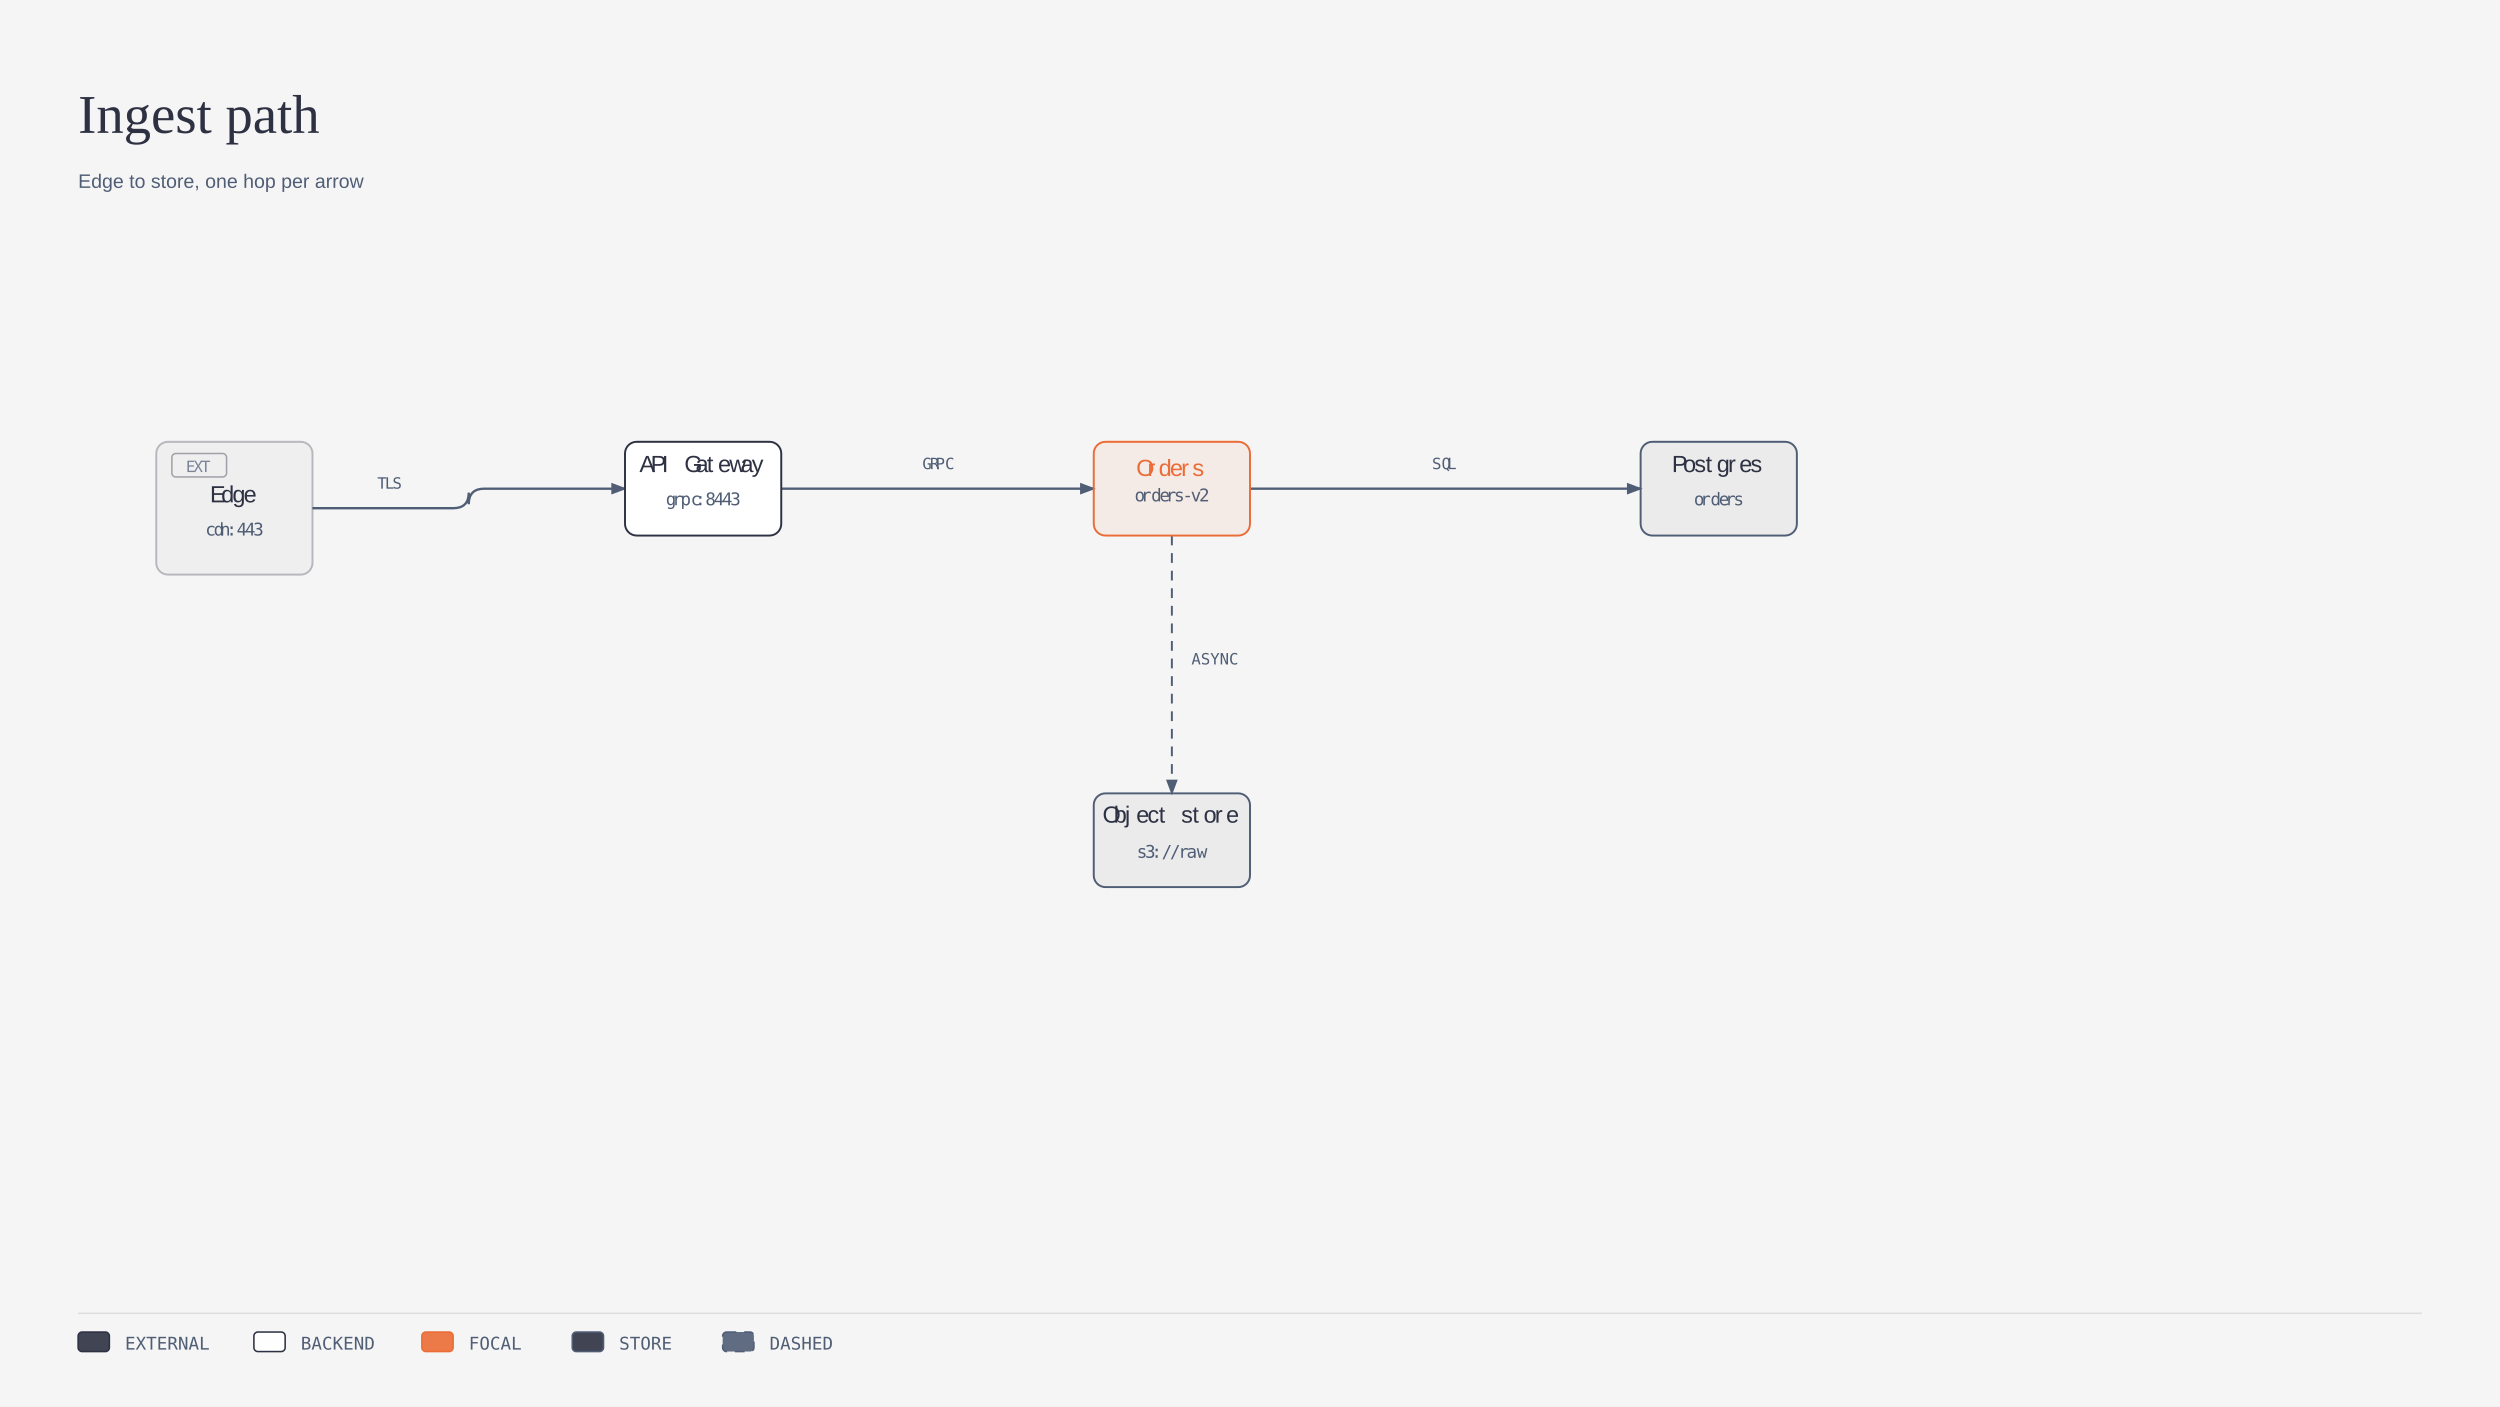
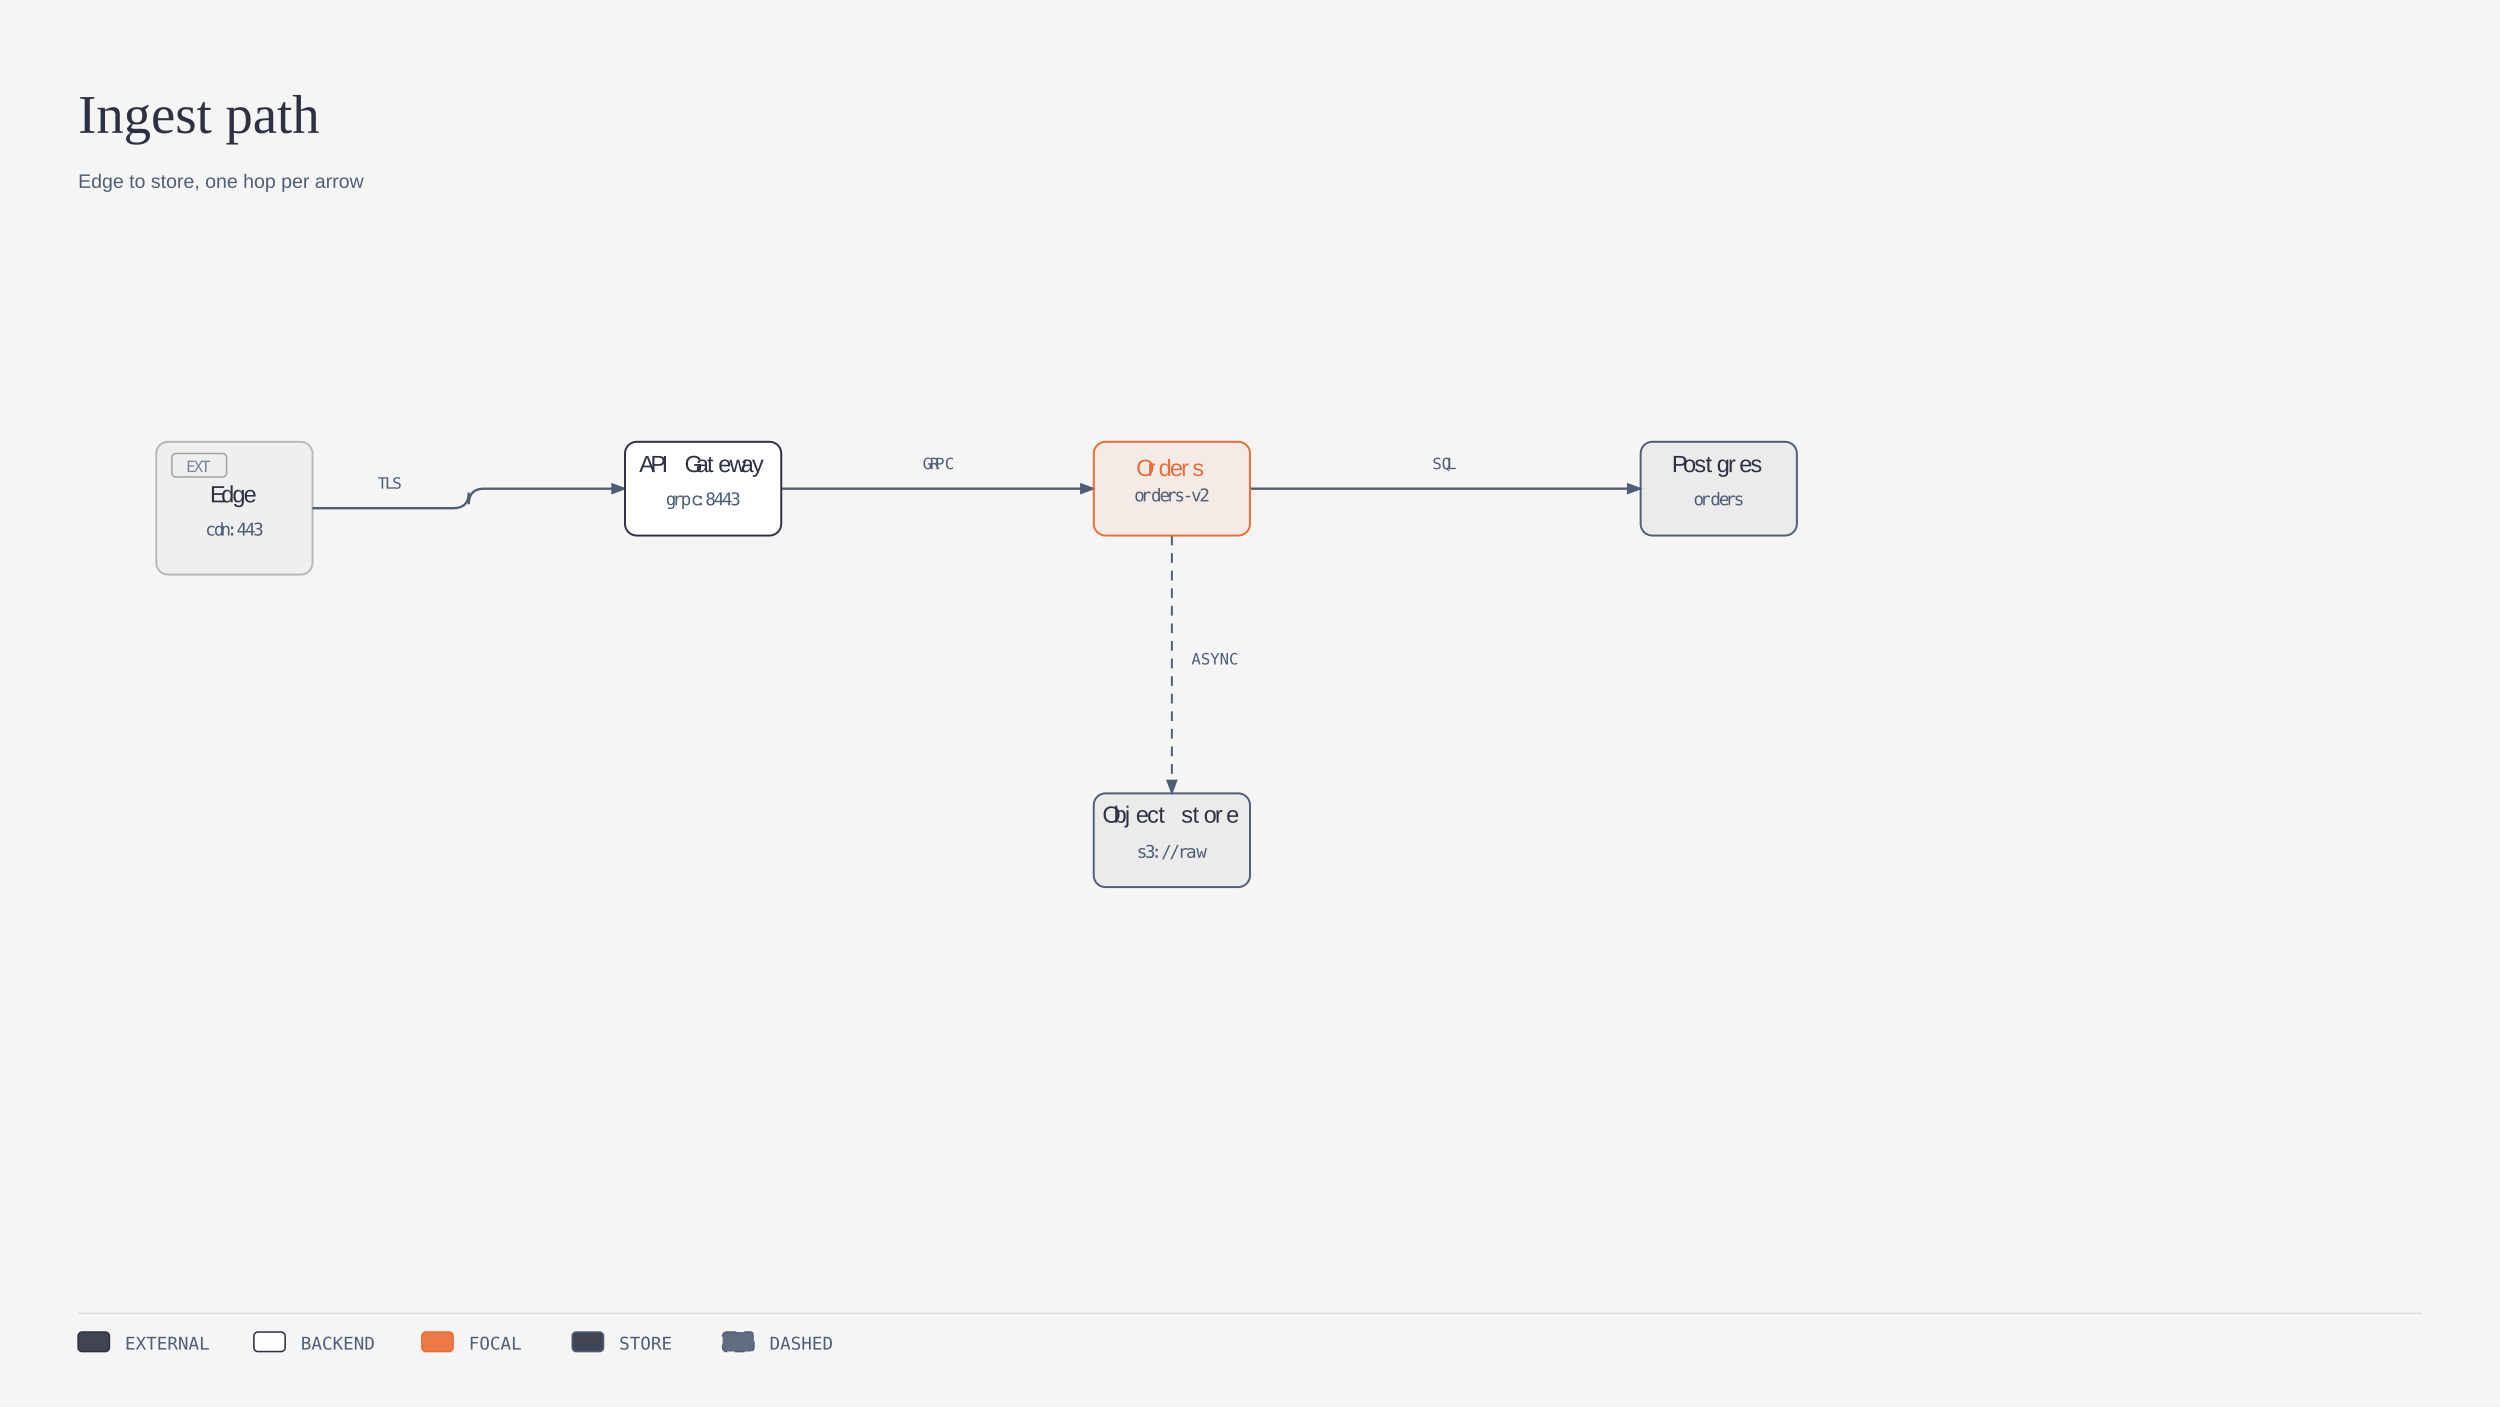
<svg xmlns="http://www.w3.org/2000/svg" data-width="1280" data-height="720" data-fps="30" data-duration="1" data-composition-id="architecture.nf" width="1280" height="720">
  <rect id="bg" width="1280" height="720" fill="#f5f5f5" />
  <g id="edge:edge-&gt;gw">
    <path d="M 160.00,260.20 L 232.00,260.20 Q 240.00,260.20 240.00,252.20 L 240.00,258.20 Q 240.00,250.20 248.00,250.20 L 320.00,250.20" fill="none" stroke="#4f5d75" stroke-width="1.2" />
    <polygon points="321.00,250.20 313.00,253.20 313.00,247.20" fill="#4f5d75" />
  </g>
  <g id="edge:gw-&gt;orders">
    <path d="M 400.00,250.20 L 560.00,250.20" fill="none" stroke="#4f5d75" stroke-width="1.2" />
    <polygon points="561.00,250.20 553.00,253.20 553.00,247.20" fill="#4f5d75" />
  </g>
  <g id="edge:orders-&gt;db">
    <path d="M 640.00,250.20 L 840.00,250.20" fill="none" stroke="#4f5d75" stroke-width="1.2" />
    <polygon points="841.00,250.20 833.00,253.20 833.00,247.20" fill="#4f5d75" />
  </g>
  <g id="edge:orders-&gt;lake">
    <path d="M 600.00,274.20 L 600.00,406.20" fill="none" stroke="#4f5d75" stroke-width="1" stroke-dasharray="5,4" />
    <polygon points="600.00,407.20 597.00,399.20 603.00,399.20" fill="#4f5d75" />
  </g>
  <g id="node:edge">
    <rect x="80" y="226.2" width="80" height="68" fill="#2d3142" fill-opacity="0.03" stroke="#2d3142" stroke-width="1" stroke-opacity="0.3" rx="6" />
    <rect x="88" y="232.2" width="28" height="12" fill="none" stroke="#2d3142" stroke-width="0.8" stroke-opacity="0.4" rx="2" />
    <text x="107.5" y="257.2" font-family="Arial, 'DejaVu Sans', sans-serif" font-size="12" fill="#2d3142" xml:space="preserve">E</text>
    <text x="113.25" y="257.2" font-family="Arial, 'DejaVu Sans', sans-serif" font-size="12" fill="#2d3142" xml:space="preserve">d</text>
    <text x="119" y="257.2" font-family="Arial, 'DejaVu Sans', sans-serif" font-size="12" fill="#2d3142" xml:space="preserve">g</text>
    <text x="124.75" y="257.2" font-family="Arial, 'DejaVu Sans', sans-serif" font-size="12" fill="#2d3142" xml:space="preserve">e</text>
    <text x="105.12" y="274.2" font-family="'Sarasa Mono SC', monospace" font-size="9" fill="#4f5d75" xml:space="preserve">c</text>
-     <text x="109.38" y="274.2" font-family="'Sarasa Mono SC', monospace" font-size="9" fill="#4f5d75" xml:space="preserve">d</text>
-     <text x="112.62" y="274.2" font-family="'Sarasa Mono SC', monospace" font-size="9" fill="#4f5d75" xml:space="preserve">n</text>
-     <text x="115.88" y="274.2" font-family="'Sarasa Mono SC', monospace" font-size="9" fill="#4f5d75" xml:space="preserve">:</text>
+     <text x="109.5" y="274.2" font-family="'Sarasa Mono SC', monospace" font-size="9" fill="#4f5d75" xml:space="preserve">d</text>
+     <text x="112.88" y="274.2" font-family="'Sarasa Mono SC', monospace" font-size="9" fill="#4f5d75" xml:space="preserve">n</text>
+     <text x="116.12" y="274.2" font-family="'Sarasa Mono SC', monospace" font-size="9" fill="#4f5d75" xml:space="preserve">:</text>
    <text x="121.12" y="274.2" font-family="'Sarasa Mono SC', monospace" font-size="9" fill="#4f5d75" xml:space="preserve">4</text>
    <text x="125.38" y="274.2" font-family="'Sarasa Mono SC', monospace" font-size="9" fill="#4f5d75" xml:space="preserve">4</text>
    <text x="129.62" y="274.2" font-family="'Sarasa Mono SC', monospace" font-size="9" fill="#4f5d75" xml:space="preserve">3</text>
-     <text x="95.19" y="241.7" font-family="'Sarasa Mono SC', monospace" font-size="8" fill="#7a8399" xml:space="preserve">E</text>
-     <text x="99.06" y="241.7" font-family="'Sarasa Mono SC', monospace" font-size="8" fill="#7a8399" xml:space="preserve">X</text>
+     <text x="95.31" y="241.7" font-family="'Sarasa Mono SC', monospace" font-size="8" fill="#7a8399" xml:space="preserve">E</text>
+     <text x="99.19" y="241.7" font-family="'Sarasa Mono SC', monospace" font-size="8" fill="#7a8399" xml:space="preserve">X</text>
    <text x="102.94" y="241.7" font-family="'Sarasa Mono SC', monospace" font-size="8" fill="#7a8399" xml:space="preserve">T</text>
  </g>
  <g id="node:gw">
    <rect x="320" y="226.2" width="80" height="48" fill="#ffffff" stroke="#2d3142" stroke-width="1" rx="6" />
-     <text x="327.38" y="241.7" font-family="Arial, 'DejaVu Sans', sans-serif" font-size="12" fill="#2d3142" xml:space="preserve">A</text>
-     <text x="333.12" y="241.7" font-family="Arial, 'DejaVu Sans', sans-serif" font-size="12" fill="#2d3142" xml:space="preserve">P</text>
-     <text x="338.88" y="241.7" font-family="Arial, 'DejaVu Sans', sans-serif" font-size="12" fill="#2d3142" xml:space="preserve">I</text>
-     <text x="345.62" y="241.7" font-family="Arial, 'DejaVu Sans', sans-serif" font-size="12" fill="#2d3142" xml:space="preserve"> </text>
-     <text x="350.38" y="241.7" font-family="Arial, 'DejaVu Sans', sans-serif" font-size="12" fill="#2d3142" xml:space="preserve">G</text>
-     <text x="356.12" y="241.7" font-family="Arial, 'DejaVu Sans', sans-serif" font-size="12" fill="#2d3142" xml:space="preserve">a</text>
-     <text x="361.88" y="241.7" font-family="Arial, 'DejaVu Sans', sans-serif" font-size="12" fill="#2d3142" xml:space="preserve">t</text>
-     <text x="367.62" y="241.7" font-family="Arial, 'DejaVu Sans', sans-serif" font-size="12" fill="#2d3142" xml:space="preserve">e</text>
-     <text x="373.38" y="241.7" font-family="Arial, 'DejaVu Sans', sans-serif" font-size="12" fill="#2d3142" xml:space="preserve">w</text>
-     <text x="379.12" y="241.7" font-family="Arial, 'DejaVu Sans', sans-serif" font-size="12" fill="#2d3142" xml:space="preserve">a</text>
-     <text x="384.88" y="241.7" font-family="Arial, 'DejaVu Sans', sans-serif" font-size="12" fill="#2d3142" xml:space="preserve">y</text>
+     <text x="327.25" y="241.7" font-family="Arial, 'DejaVu Sans', sans-serif" font-size="12" fill="#2d3142" xml:space="preserve">A</text>
+     <text x="333" y="241.7" font-family="Arial, 'DejaVu Sans', sans-serif" font-size="12" fill="#2d3142" xml:space="preserve">P</text>
+     <text x="338.75" y="241.7" font-family="Arial, 'DejaVu Sans', sans-serif" font-size="12" fill="#2d3142" xml:space="preserve">I</text>
+     <text x="345.5" y="241.7" font-family="Arial, 'DejaVu Sans', sans-serif" font-size="12" fill="#2d3142" xml:space="preserve"> </text>
+     <text x="350.5" y="241.7" font-family="Arial, 'DejaVu Sans', sans-serif" font-size="12" fill="#2d3142" xml:space="preserve">G</text>
+     <text x="356.25" y="241.7" font-family="Arial, 'DejaVu Sans', sans-serif" font-size="12" fill="#2d3142" xml:space="preserve">a</text>
+     <text x="362" y="241.7" font-family="Arial, 'DejaVu Sans', sans-serif" font-size="12" fill="#2d3142" xml:space="preserve">t</text>
+     <text x="367.75" y="241.7" font-family="Arial, 'DejaVu Sans', sans-serif" font-size="12" fill="#2d3142" xml:space="preserve">e</text>
+     <text x="373.5" y="241.7" font-family="Arial, 'DejaVu Sans', sans-serif" font-size="12" fill="#2d3142" xml:space="preserve">w</text>
+     <text x="379.25" y="241.7" font-family="Arial, 'DejaVu Sans', sans-serif" font-size="12" fill="#2d3142" xml:space="preserve">a</text>
+     <text x="385" y="241.7" font-family="Arial, 'DejaVu Sans', sans-serif" font-size="12" fill="#2d3142" xml:space="preserve">y</text>
    <text x="340.88" y="258.7" font-family="'Sarasa Mono SC', monospace" font-size="9" fill="#4f5d75" xml:space="preserve">g</text>
-     <text x="344.12" y="258.7" font-family="'Sarasa Mono SC', monospace" font-size="9" fill="#4f5d75" xml:space="preserve">r</text>
-     <text x="348.38" y="258.7" font-family="'Sarasa Mono SC', monospace" font-size="9" fill="#4f5d75" xml:space="preserve">p</text>
-     <text x="353.62" y="258.7" font-family="'Sarasa Mono SC', monospace" font-size="9" fill="#4f5d75" xml:space="preserve">c</text>
-     <text x="355.88" y="258.7" font-family="'Sarasa Mono SC', monospace" font-size="9" fill="#4f5d75" xml:space="preserve">:</text>
+     <text x="344.25" y="258.7" font-family="'Sarasa Mono SC', monospace" font-size="9" fill="#4f5d75" xml:space="preserve">r</text>
+     <text x="348.5" y="258.7" font-family="'Sarasa Mono SC', monospace" font-size="9" fill="#4f5d75" xml:space="preserve">p</text>
+     <text x="353.75" y="258.7" font-family="'Sarasa Mono SC', monospace" font-size="9" fill="#4f5d75" xml:space="preserve">c</text>
+     <text x="356.12" y="258.7" font-family="'Sarasa Mono SC', monospace" font-size="9" fill="#4f5d75" xml:space="preserve">:</text>
    <text x="361.12" y="258.7" font-family="'Sarasa Mono SC', monospace" font-size="9" fill="#4f5d75" xml:space="preserve">8</text>
    <text x="365.38" y="258.7" font-family="'Sarasa Mono SC', monospace" font-size="9" fill="#4f5d75" xml:space="preserve">4</text>
    <text x="369.62" y="258.7" font-family="'Sarasa Mono SC', monospace" font-size="9" fill="#4f5d75" xml:space="preserve">4</text>
    <text x="373.88" y="258.7" font-family="'Sarasa Mono SC', monospace" font-size="9" fill="#4f5d75" xml:space="preserve">3</text>
  </g>
  <g id="node:orders">
    <rect x="560" y="226.2" width="80" height="48" fill="#eb6c36" fill-opacity="0.08" stroke="#eb6c36" stroke-width="1" rx="6" />
    <text x="581.75" y="243.7" font-family="Arial, 'DejaVu Sans', sans-serif" font-size="12" fill="#eb6c36" xml:space="preserve">O</text>
    <text x="587.5" y="243.7" font-family="Arial, 'DejaVu Sans', sans-serif" font-size="12" fill="#eb6c36" xml:space="preserve">r</text>
    <text x="593.25" y="243.7" font-family="Arial, 'DejaVu Sans', sans-serif" font-size="12" fill="#eb6c36" xml:space="preserve">d</text>
    <text x="599" y="243.7" font-family="Arial, 'DejaVu Sans', sans-serif" font-size="12" fill="#eb6c36" xml:space="preserve">e</text>
    <text x="604.75" y="243.7" font-family="Arial, 'DejaVu Sans', sans-serif" font-size="12" fill="#eb6c36" xml:space="preserve">r</text>
    <text x="610.5" y="243.7" font-family="Arial, 'DejaVu Sans', sans-serif" font-size="12" fill="#eb6c36" xml:space="preserve">s</text>
-     <text x="580.88" y="256.7" font-family="'Sarasa Mono SC', monospace" font-size="9" fill="#4f5d75" xml:space="preserve">o</text>
-     <text x="584.12" y="256.7" font-family="'Sarasa Mono SC', monospace" font-size="9" fill="#4f5d75" xml:space="preserve">r</text>
-     <text x="589.38" y="256.7" font-family="'Sarasa Mono SC', monospace" font-size="9" fill="#4f5d75" xml:space="preserve">d</text>
-     <text x="593.62" y="256.7" font-family="'Sarasa Mono SC', monospace" font-size="9" fill="#4f5d75" xml:space="preserve">e</text>
-     <text x="596.88" y="256.7" font-family="'Sarasa Mono SC', monospace" font-size="9" fill="#4f5d75" xml:space="preserve">r</text>
-     <text x="601.12" y="256.7" font-family="'Sarasa Mono SC', monospace" font-size="9" fill="#4f5d75" xml:space="preserve">s</text>
-     <text x="605.38" y="256.7" font-family="'Sarasa Mono SC', monospace" font-size="9" fill="#4f5d75" xml:space="preserve">-</text>
-     <text x="609.62" y="256.7" font-family="'Sarasa Mono SC', monospace" font-size="9" fill="#4f5d75" xml:space="preserve">v</text>
-     <text x="613.88" y="256.7" font-family="'Sarasa Mono SC', monospace" font-size="9" fill="#4f5d75" xml:space="preserve">2</text>
+     <text x="580.69" y="256.7" font-family="'Sarasa Mono SC', monospace" font-size="9" fill="#4f5d75" xml:space="preserve">o</text>
+     <text x="584.06" y="256.7" font-family="'Sarasa Mono SC', monospace" font-size="9" fill="#4f5d75" xml:space="preserve">r</text>
+     <text x="589.31" y="256.7" font-family="'Sarasa Mono SC', monospace" font-size="9" fill="#4f5d75" xml:space="preserve">d</text>
+     <text x="593.69" y="256.7" font-family="'Sarasa Mono SC', monospace" font-size="9" fill="#4f5d75" xml:space="preserve">e</text>
+     <text x="597.06" y="256.7" font-family="'Sarasa Mono SC', monospace" font-size="9" fill="#4f5d75" xml:space="preserve">r</text>
+     <text x="601.31" y="256.7" font-family="'Sarasa Mono SC', monospace" font-size="9" fill="#4f5d75" xml:space="preserve">s</text>
+     <text x="605.56" y="256.7" font-family="'Sarasa Mono SC', monospace" font-size="9" fill="#4f5d75" xml:space="preserve">-</text>
+     <text x="609.81" y="256.7" font-family="'Sarasa Mono SC', monospace" font-size="9" fill="#4f5d75" xml:space="preserve">v</text>
+     <text x="614.06" y="256.7" font-family="'Sarasa Mono SC', monospace" font-size="9" fill="#4f5d75" xml:space="preserve">2</text>
  </g>
  <g id="node:db">
    <rect x="840" y="226.2" width="80" height="48" fill="#2d3142" fill-opacity="0.05" stroke="#4f5d75" stroke-width="1" rx="6" />
    <text x="856" y="241.7" font-family="Arial, 'DejaVu Sans', sans-serif" font-size="12" fill="#2d3142" xml:space="preserve">P</text>
    <text x="861.75" y="241.7" font-family="Arial, 'DejaVu Sans', sans-serif" font-size="12" fill="#2d3142" xml:space="preserve">o</text>
    <text x="867.5" y="241.7" font-family="Arial, 'DejaVu Sans', sans-serif" font-size="12" fill="#2d3142" xml:space="preserve">s</text>
    <text x="873.25" y="241.7" font-family="Arial, 'DejaVu Sans', sans-serif" font-size="12" fill="#2d3142" xml:space="preserve">t</text>
    <text x="879" y="241.7" font-family="Arial, 'DejaVu Sans', sans-serif" font-size="12" fill="#2d3142" xml:space="preserve">g</text>
    <text x="884.75" y="241.7" font-family="Arial, 'DejaVu Sans', sans-serif" font-size="12" fill="#2d3142" xml:space="preserve">r</text>
    <text x="890.5" y="241.7" font-family="Arial, 'DejaVu Sans', sans-serif" font-size="12" fill="#2d3142" xml:space="preserve">e</text>
    <text x="896.25" y="241.7" font-family="Arial, 'DejaVu Sans', sans-serif" font-size="12" fill="#2d3142" xml:space="preserve">s</text>
-     <text x="867.25" y="258.7" font-family="'Sarasa Mono SC', monospace" font-size="9" fill="#4f5d75" xml:space="preserve">o</text>
-     <text x="870.5" y="258.7" font-family="'Sarasa Mono SC', monospace" font-size="9" fill="#4f5d75" xml:space="preserve">r</text>
-     <text x="875.75" y="258.7" font-family="'Sarasa Mono SC', monospace" font-size="9" fill="#4f5d75" xml:space="preserve">d</text>
-     <text x="880" y="258.7" font-family="'Sarasa Mono SC', monospace" font-size="9" fill="#4f5d75" xml:space="preserve">e</text>
-     <text x="883.25" y="258.7" font-family="'Sarasa Mono SC', monospace" font-size="9" fill="#4f5d75" xml:space="preserve">r</text>
-     <text x="887.5" y="258.7" font-family="'Sarasa Mono SC', monospace" font-size="9" fill="#4f5d75" xml:space="preserve">s</text>
+     <text x="867.06" y="258.7" font-family="'Sarasa Mono SC', monospace" font-size="9" fill="#4f5d75" xml:space="preserve">o</text>
+     <text x="870.44" y="258.7" font-family="'Sarasa Mono SC', monospace" font-size="9" fill="#4f5d75" xml:space="preserve">r</text>
+     <text x="875.69" y="258.7" font-family="'Sarasa Mono SC', monospace" font-size="9" fill="#4f5d75" xml:space="preserve">d</text>
+     <text x="880.06" y="258.7" font-family="'Sarasa Mono SC', monospace" font-size="9" fill="#4f5d75" xml:space="preserve">e</text>
+     <text x="883.44" y="258.7" font-family="'Sarasa Mono SC', monospace" font-size="9" fill="#4f5d75" xml:space="preserve">r</text>
+     <text x="887.69" y="258.7" font-family="'Sarasa Mono SC', monospace" font-size="9" fill="#4f5d75" xml:space="preserve">s</text>
  </g>
  <g id="node:lake">
    <rect x="560" y="406.2" width="80" height="48" fill="#2d3142" fill-opacity="0.05" stroke="#4f5d75" stroke-width="1" rx="6" />
-     <text x="564.5" y="421.2" font-family="Arial, 'DejaVu Sans', sans-serif" font-size="12" fill="#2d3142" xml:space="preserve">O</text>
-     <text x="570.25" y="421.2" font-family="Arial, 'DejaVu Sans', sans-serif" font-size="12" fill="#2d3142" xml:space="preserve">b</text>
-     <text x="576" y="421.2" font-family="Arial, 'DejaVu Sans', sans-serif" font-size="12" fill="#2d3142" xml:space="preserve">j</text>
-     <text x="581.75" y="421.2" font-family="Arial, 'DejaVu Sans', sans-serif" font-size="12" fill="#2d3142" xml:space="preserve">e</text>
-     <text x="587.5" y="421.2" font-family="Arial, 'DejaVu Sans', sans-serif" font-size="12" fill="#2d3142" xml:space="preserve">c</text>
-     <text x="593.25" y="421.2" font-family="Arial, 'DejaVu Sans', sans-serif" font-size="12" fill="#2d3142" xml:space="preserve">t</text>
-     <text x="600" y="421.2" font-family="Arial, 'DejaVu Sans', sans-serif" font-size="12" fill="#2d3142" xml:space="preserve"> </text>
-     <text x="604.75" y="421.2" font-family="Arial, 'DejaVu Sans', sans-serif" font-size="12" fill="#2d3142" xml:space="preserve">s</text>
-     <text x="610.5" y="421.2" font-family="Arial, 'DejaVu Sans', sans-serif" font-size="12" fill="#2d3142" xml:space="preserve">t</text>
-     <text x="616.25" y="421.2" font-family="Arial, 'DejaVu Sans', sans-serif" font-size="12" fill="#2d3142" xml:space="preserve">o</text>
-     <text x="622" y="421.2" font-family="Arial, 'DejaVu Sans', sans-serif" font-size="12" fill="#2d3142" xml:space="preserve">r</text>
-     <text x="627.75" y="421.2" font-family="Arial, 'DejaVu Sans', sans-serif" font-size="12" fill="#2d3142" xml:space="preserve">e</text>
+     <text x="564.44" y="421.2" font-family="Arial, 'DejaVu Sans', sans-serif" font-size="12" fill="#2d3142" xml:space="preserve">O</text>
+     <text x="570.19" y="421.2" font-family="Arial, 'DejaVu Sans', sans-serif" font-size="12" fill="#2d3142" xml:space="preserve">b</text>
+     <text x="575.94" y="421.2" font-family="Arial, 'DejaVu Sans', sans-serif" font-size="12" fill="#2d3142" xml:space="preserve">j</text>
+     <text x="581.56" y="421.2" font-family="Arial, 'DejaVu Sans', sans-serif" font-size="12" fill="#2d3142" xml:space="preserve">e</text>
+     <text x="587.31" y="421.2" font-family="Arial, 'DejaVu Sans', sans-serif" font-size="12" fill="#2d3142" xml:space="preserve">c</text>
+     <text x="593.06" y="421.2" font-family="Arial, 'DejaVu Sans', sans-serif" font-size="12" fill="#2d3142" xml:space="preserve">t</text>
+     <text x="599.81" y="421.2" font-family="Arial, 'DejaVu Sans', sans-serif" font-size="12" fill="#2d3142" xml:space="preserve"> </text>
+     <text x="604.81" y="421.2" font-family="Arial, 'DejaVu Sans', sans-serif" font-size="12" fill="#2d3142" xml:space="preserve">s</text>
+     <text x="610.56" y="421.2" font-family="Arial, 'DejaVu Sans', sans-serif" font-size="12" fill="#2d3142" xml:space="preserve">t</text>
+     <text x="616.31" y="421.2" font-family="Arial, 'DejaVu Sans', sans-serif" font-size="12" fill="#2d3142" xml:space="preserve">o</text>
+     <text x="622.06" y="421.2" font-family="Arial, 'DejaVu Sans', sans-serif" font-size="12" fill="#2d3142" xml:space="preserve">r</text>
+     <text x="627.81" y="421.2" font-family="Arial, 'DejaVu Sans', sans-serif" font-size="12" fill="#2d3142" xml:space="preserve">e</text>
    <text x="582" y="439.2" font-family="'Sarasa Mono SC', monospace" font-size="9" fill="#4f5d75" xml:space="preserve">s</text>
    <text x="586.25" y="439.2" font-family="'Sarasa Mono SC', monospace" font-size="9" fill="#4f5d75" xml:space="preserve">3</text>
    <text x="589.5" y="439.2" font-family="'Sarasa Mono SC', monospace" font-size="9" fill="#4f5d75" xml:space="preserve">:</text>
-     <text x="594.75" y="439.2" font-family="'Sarasa Mono SC', monospace" font-size="9" fill="#4f5d75" xml:space="preserve">/</text>
-     <text x="599" y="439.2" font-family="'Sarasa Mono SC', monospace" font-size="9" fill="#4f5d75" xml:space="preserve">/</text>
-     <text x="603.25" y="439.2" font-family="'Sarasa Mono SC', monospace" font-size="9" fill="#4f5d75" xml:space="preserve">r</text>
-     <text x="607.5" y="439.2" font-family="'Sarasa Mono SC', monospace" font-size="9" fill="#4f5d75" xml:space="preserve">a</text>
-     <text x="612.75" y="439.2" font-family="'Sarasa Mono SC', monospace" font-size="9" fill="#4f5d75" xml:space="preserve">w</text>
+     <text x="594.5" y="439.2" font-family="'Sarasa Mono SC', monospace" font-size="9" fill="#4f5d75" xml:space="preserve">/</text>
+     <text x="598.75" y="439.2" font-family="'Sarasa Mono SC', monospace" font-size="9" fill="#4f5d75" xml:space="preserve">/</text>
+     <text x="603" y="439.2" font-family="'Sarasa Mono SC', monospace" font-size="9" fill="#4f5d75" xml:space="preserve">r</text>
+     <text x="607.25" y="439.2" font-family="'Sarasa Mono SC', monospace" font-size="9" fill="#4f5d75" xml:space="preserve">a</text>
+     <text x="612.5" y="439.2" font-family="'Sarasa Mono SC', monospace" font-size="9" fill="#4f5d75" xml:space="preserve">w</text>
  </g>
  <g id="label:edge-&gt;gw">
    <rect x="188.5" y="239" width="23" height="15.2" fill="#f5f5f5" rx="2" />
-     <text x="193.19" y="250.2" font-family="'Sarasa Mono SC', monospace" font-size="8" fill="#4f5d75" xml:space="preserve">T</text>
-     <text x="197.06" y="250.2" font-family="'Sarasa Mono SC', monospace" font-size="8" fill="#4f5d75" xml:space="preserve">L</text>
-     <text x="200.94" y="250.2" font-family="'Sarasa Mono SC', monospace" font-size="8" fill="#4f5d75" xml:space="preserve">S</text>
+     <text x="193.38" y="250.2" font-family="'Sarasa Mono SC', monospace" font-size="8" fill="#4f5d75" xml:space="preserve">T</text>
+     <text x="197.12" y="250.2" font-family="'Sarasa Mono SC', monospace" font-size="8" fill="#4f5d75" xml:space="preserve">L</text>
+     <text x="200.88" y="250.2" font-family="'Sarasa Mono SC', monospace" font-size="8" fill="#4f5d75" xml:space="preserve">S</text>
  </g>
  <g id="label:gw-&gt;orders">
    <rect x="466.5" y="229" width="27" height="15.2" fill="#f5f5f5" rx="2" />
-     <text x="472.25" y="240.2" font-family="'Sarasa Mono SC', monospace" font-size="8" fill="#4f5d75" xml:space="preserve">G</text>
+     <text x="472.38" y="240.2" font-family="'Sarasa Mono SC', monospace" font-size="8" fill="#4f5d75" xml:space="preserve">G</text>
    <text x="476.12" y="240.2" font-family="'Sarasa Mono SC', monospace" font-size="8" fill="#4f5d75" xml:space="preserve">R</text>
-     <text x="479" y="240.2" font-family="'Sarasa Mono SC', monospace" font-size="8" fill="#4f5d75" xml:space="preserve">P</text>
-     <text x="483.88" y="240.2" font-family="'Sarasa Mono SC', monospace" font-size="8" fill="#4f5d75" xml:space="preserve">C</text>
+     <text x="478.75" y="240.2" font-family="'Sarasa Mono SC', monospace" font-size="8" fill="#4f5d75" xml:space="preserve">P</text>
+     <text x="483.75" y="240.2" font-family="'Sarasa Mono SC', monospace" font-size="8" fill="#4f5d75" xml:space="preserve">C</text>
  </g>
  <g id="label:orders-&gt;db">
    <rect x="729" y="229" width="22" height="15.2" fill="#f5f5f5" rx="2" />
-     <text x="733.19" y="240.2" font-family="'Sarasa Mono SC', monospace" font-size="8" fill="#4f5d75" xml:space="preserve">S</text>
-     <text x="738.06" y="240.2" font-family="'Sarasa Mono SC', monospace" font-size="8" fill="#4f5d75" xml:space="preserve">Q</text>
-     <text x="740.94" y="240.2" font-family="'Sarasa Mono SC', monospace" font-size="8" fill="#4f5d75" xml:space="preserve">L</text>
+     <text x="733.38" y="240.2" font-family="'Sarasa Mono SC', monospace" font-size="8" fill="#4f5d75" xml:space="preserve">S</text>
+     <text x="738.12" y="240.2" font-family="'Sarasa Mono SC', monospace" font-size="8" fill="#4f5d75" xml:space="preserve">Q</text>
+     <text x="740.88" y="240.2" font-family="'Sarasa Mono SC', monospace" font-size="8" fill="#4f5d75" xml:space="preserve">L</text>
  </g>
  <g id="label:orders-&gt;lake">
    <rect x="605" y="329" width="30" height="15.2" fill="#f5f5f5" rx="2" />
    <text x="610" y="340.2" font-family="'Sarasa Mono SC', monospace" font-size="8" fill="#4f5d75" xml:space="preserve">ASYNC</text>
  </g>
  <g id="header">
    <text x="40" y="68.04" font-family="'Times New Roman', 'DejaVu Serif', serif" font-size="28" fill="#2d3142" xml:space="preserve">Ingest path</text>
    <text x="40" y="96.2" font-family="Arial, 'DejaVu Sans', sans-serif" font-size="10" fill="#4f5d75" xml:space="preserve">Edge to store, one hop per arrow</text>
  </g>
  <g id="legend">
    <rect x="40" y="672" width="1200" height="0.8" fill="#2d3142" fill-opacity="0.12" />
    <rect x="40" y="682" width="16" height="10" fill="#2d3142" fill-opacity="0.9" stroke="#2d3142" stroke-width="0.8" rx="2" />
    <rect x="130" y="682" width="16" height="10" fill="#ffffff" fill-opacity="0.9" stroke="#2d3142" stroke-width="0.8" rx="2" />
    <rect x="216" y="682" width="16" height="10" fill="#eb6c36" fill-opacity="0.9" stroke="#eb6c36" stroke-width="0.8" rx="2" />
    <rect x="293" y="682" width="16" height="10" fill="#2d3142" fill-opacity="0.9" stroke="#4f5d75" stroke-width="0.8" rx="2" />
    <rect x="370" y="682" width="16" height="10" fill="#4f5d75" fill-opacity="0.9" stroke="#4f5d75" stroke-width="0.8" stroke-dasharray="5,4" rx="2" />
    <text x="64" y="691" font-family="'Sarasa Mono SC', monospace" font-size="9" fill="#4f5d75" xml:space="preserve">EXTERNAL</text>
    <text x="154" y="691" font-family="'Sarasa Mono SC', monospace" font-size="9" fill="#4f5d75" xml:space="preserve">BACKEND</text>
    <text x="240" y="691" font-family="'Sarasa Mono SC', monospace" font-size="9" fill="#4f5d75" xml:space="preserve">FOCAL</text>
    <text x="317" y="691" font-family="'Sarasa Mono SC', monospace" font-size="9" fill="#4f5d75" xml:space="preserve">STORE</text>
    <text x="394" y="691" font-family="'Sarasa Mono SC', monospace" font-size="9" fill="#4f5d75" xml:space="preserve">DASHED</text>
  </g>
</svg>
